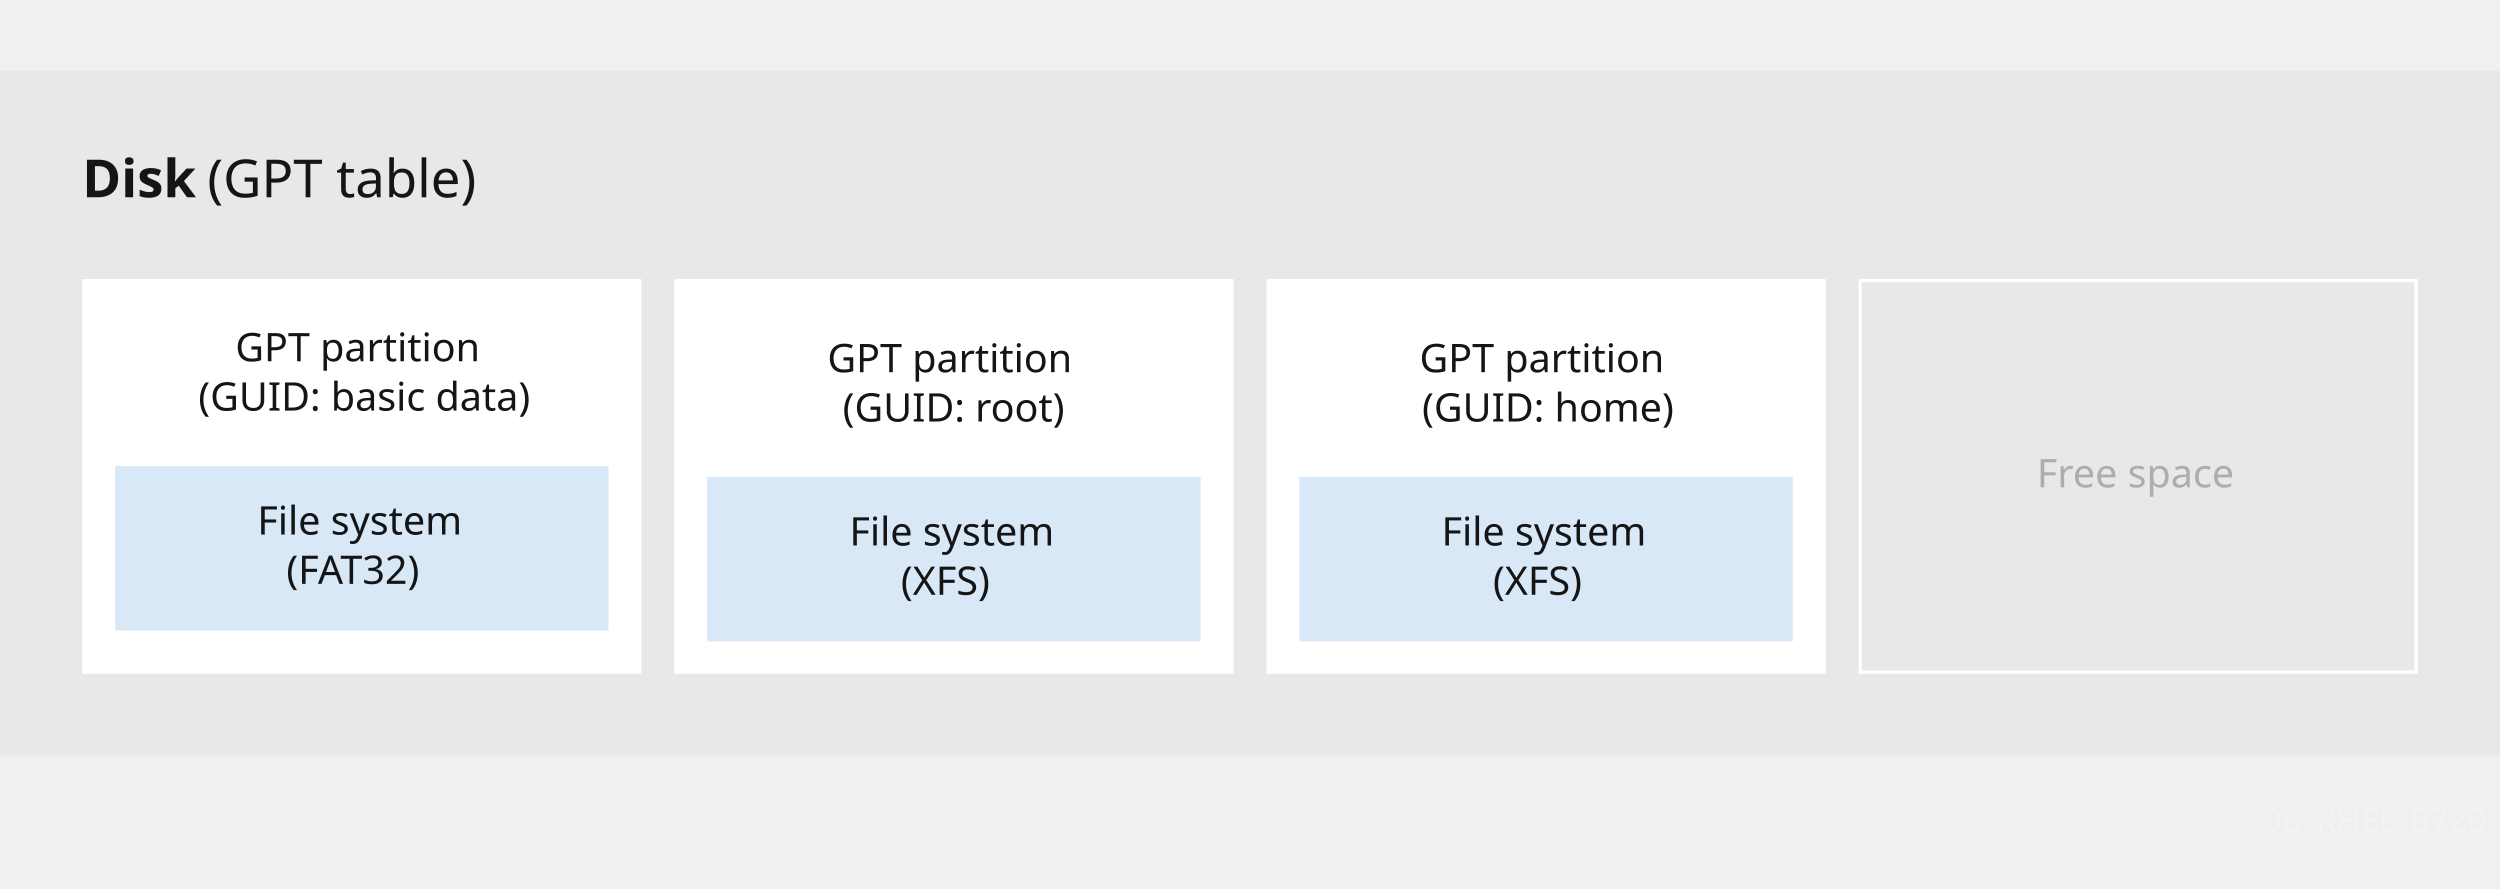
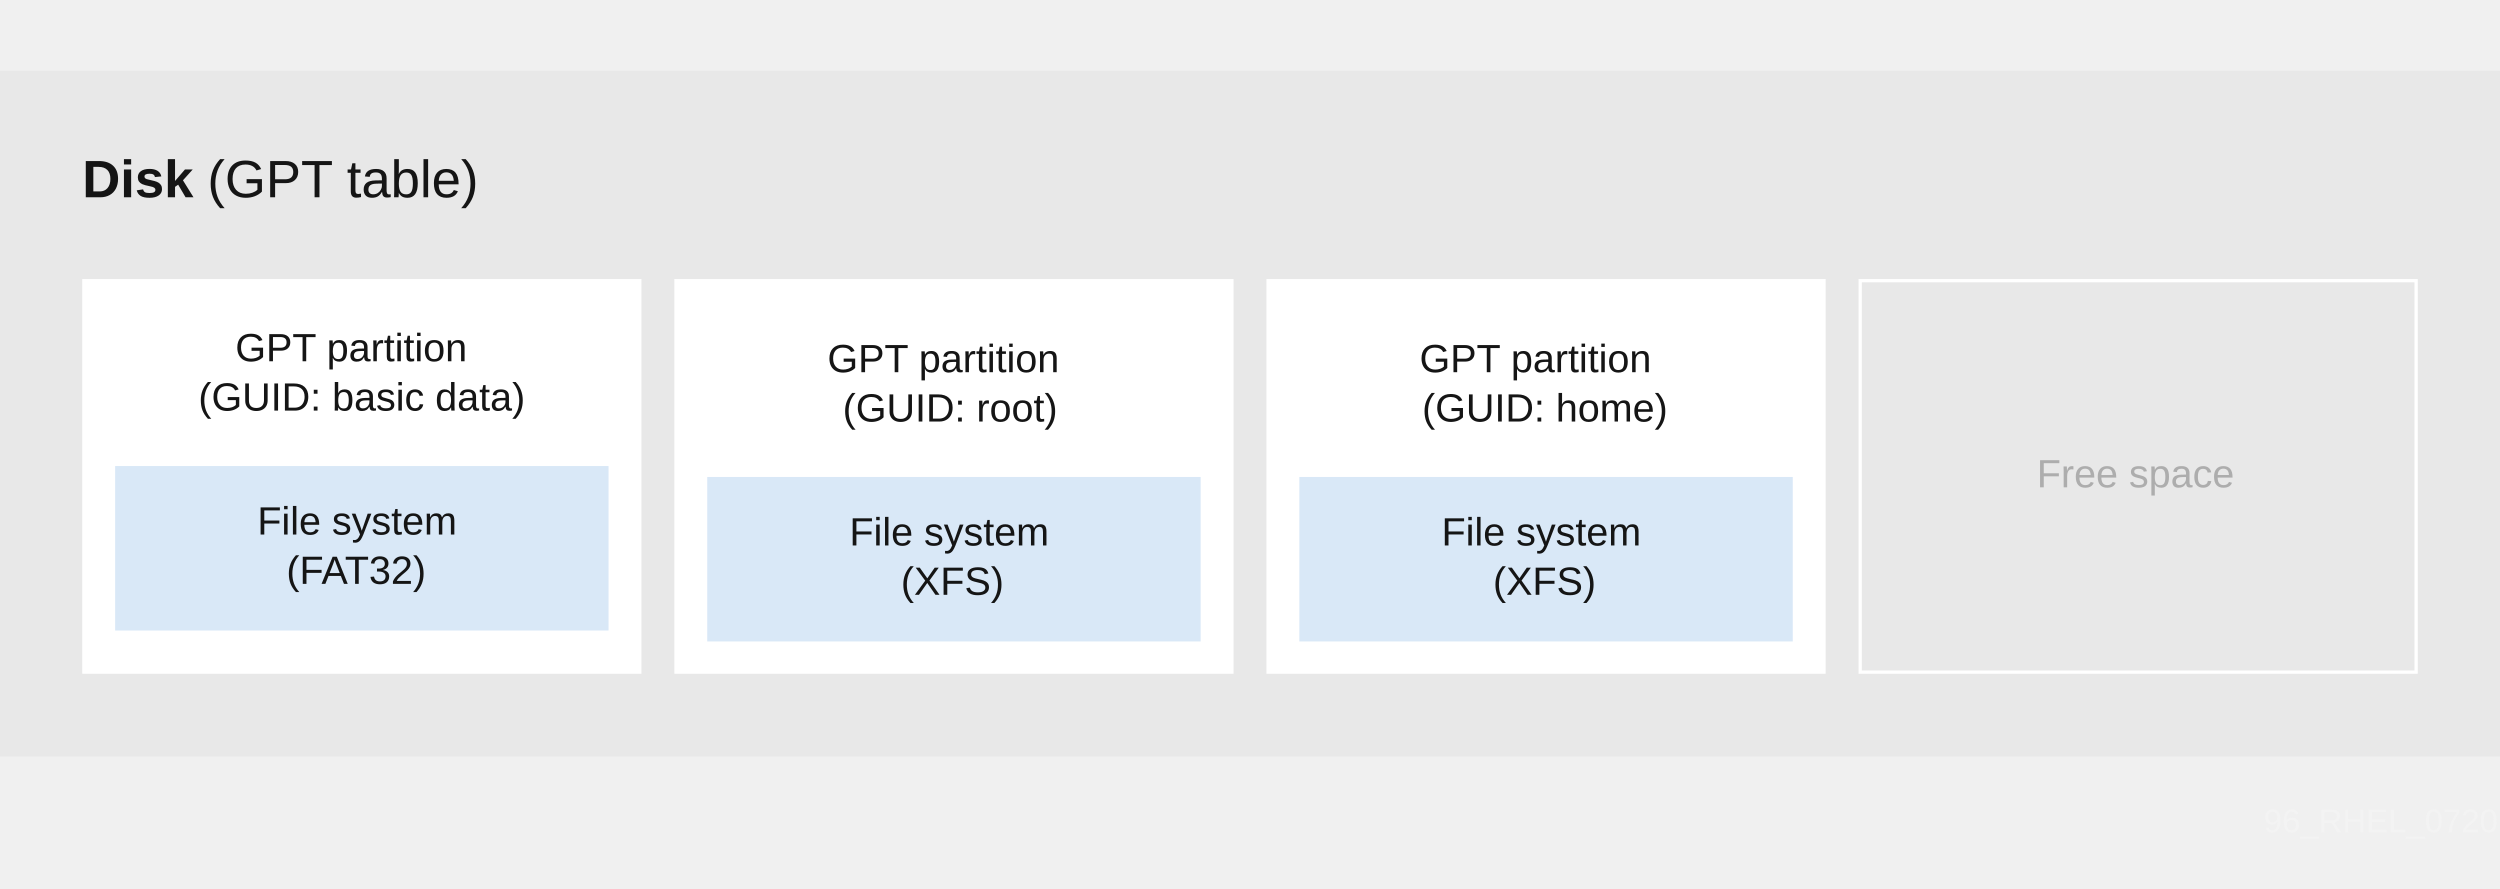
<svg xmlns="http://www.w3.org/2000/svg" id="f2e4fed1-6713-468f-a19b-83ddb2bdf441" data-name="artwork" width="760" height="270">
  <defs>
-     <style>.e192677a-56a0-4641-b37d-9abe8d398ba7{fill:#151515}.f695b91a-848e-45b3-b00b-d469293f7bf6{font-family:RedHatText-Regular,Red Hat Text;font-weight:400}.e84f2e81-afc1-4577-aea8-bb36bfda382a{fill:#fff}.e192677a-56a0-4641-b37d-9abe8d398ba7{font-size:12px;font-family:RedHatText-Medium,Red Hat Text;font-weight:500}.f1a056e9-dc00-4aad-8a8e-4bac89c51816{fill:#d9e8f7}</style>
+     <style>.e192677a-56a0-4641-b37d-9abe8d398ba7{fill:#151515}.f695b91a-848e-45b3-b00b-d469293f7bf6{font-family:RedHatText,"Red Hat Text",Overpass,"Helvetica Neue",Arial,sans-serif;font-weight:400}.e84f2e81-afc1-4577-aea8-bb36bfda382a{fill:#fff}.e192677a-56a0-4641-b37d-9abe8d398ba7{font-size:12px;font-family:RedHatText,"Red Hat Text",Overpass,"Helvetica Neue",Arial,sans-serif;font-weight:500}.f1a056e9-dc00-4aad-8a8e-4bac89c51816{fill:#d9e8f7}</style>
  </defs>
  <path fill="#e8e8e8" d="M0 21.5h760V230H0z" />
-   <text transform="translate(25 59.972)" fill="#151515" font-size="16" font-family="RedHatText-Bold,Red Hat Text" font-weight="700">Disk <tspan x="38.048" y="0" letter-spacing="0" font-weight="400" font-family="RedHatText-Regular,Red Hat Text">(GPT table)</tspan>
+   <text transform="translate(25 59.972)" fill="#151515" font-size="16" font-family="RedHatText,&quot;Red Hat Text&quot;,Overpass,&quot;Helvetica Neue&quot;,Arial,sans-serif" font-weight="700">Disk <tspan x="38.048" y="0" letter-spacing="0" font-weight="400">(GPT table)</tspan>
  </text>
  <path class="e84f2e81-afc1-4577-aea8-bb36bfda382a" d="M25 84.824h170v120H25z" />
  <text class="e192677a-56a0-4641-b37d-9abe8d398ba7" transform="translate(71.535 109.825)">GPT partition<tspan class="f695b91a-848e-45b3-b00b-d469293f7bf6">
      <tspan x="-11.238" y="15">(GUID: basic data)</tspan>
    </tspan>
  </text>
  <path class="f1a056e9-dc00-4aad-8a8e-4bac89c51816" d="M35 141.676h150v50H35z" />
  <text class="e192677a-56a0-4641-b37d-9abe8d398ba7" transform="translate(78.236 162.5)">File system<tspan class="f695b91a-848e-45b3-b00b-d469293f7bf6">
      <tspan x="8.826" y="15">(FAT32)</tspan>
    </tspan>
  </text>
  <path class="e84f2e81-afc1-4577-aea8-bb36bfda382a" d="M205 84.824h170v120H205z" />
  <text class="e192677a-56a0-4641-b37d-9abe8d398ba7" transform="translate(251.535 113.148)">GPT partition<tspan class="f695b91a-848e-45b3-b00b-d469293f7bf6">
      <tspan x="4.638" y="15">(GUID: root)</tspan>
    </tspan>
  </text>
  <path class="f1a056e9-dc00-4aad-8a8e-4bac89c51816" d="M215 145h150v50H215z" />
  <text class="e192677a-56a0-4641-b37d-9abe8d398ba7" transform="translate(258.236 165.824)">File system<tspan class="f695b91a-848e-45b3-b00b-d469293f7bf6">
      <tspan x="15.63" y="15">(XFS)</tspan>
    </tspan>
  </text>
  <path class="e84f2e81-afc1-4577-aea8-bb36bfda382a" d="M385 84.824h170v120H385z" />
  <text class="e192677a-56a0-4641-b37d-9abe8d398ba7" transform="translate(431.535 113.148)">GPT partition<tspan class="f695b91a-848e-45b3-b00b-d469293f7bf6">
      <tspan x=".779" y="15">(GUID: home)</tspan>
    </tspan>
  </text>
  <path class="f1a056e9-dc00-4aad-8a8e-4bac89c51816" d="M395 145h150v50H395z" />
  <text class="e192677a-56a0-4641-b37d-9abe8d398ba7" transform="translate(438.236 165.824)">File system<tspan class="f695b91a-848e-45b3-b00b-d469293f7bf6">
      <tspan x="15.63" y="15">(XFS)</tspan>
    </tspan>
  </text>
  <path class="e84f2e81-afc1-4577-aea8-bb36bfda382a" d="M734 85.824v118H566v-118h168m1-1H565v120h170v-120z" />
-   <text transform="translate(619.196 148.148)" fill="#adadad" font-size="12" font-family="RedHatText-Medium,Red Hat Text" font-weight="500">Free space</text>
+   <text transform="translate(619.196 148.148)" fill="#adadad" font-size="12" font-family="RedHatText,&quot;Red Hat Text&quot;,Overpass,&quot;Helvetica Neue&quot;,Arial,sans-serif" font-weight="500">Free space</text>
  <g>
-     <text transform="translate(688.182 253.017)" font-size="10" fill="#f3f3f3" font-family="RedHatText-Regular,Red Hat Text">96_RHEL_0720</text>
+     <text transform="translate(688.182 253.017)" font-size="10" fill="#f3f3f3" font-family="RedHatText,&quot;Red Hat Text&quot;,Overpass,&quot;Helvetica Neue&quot;,Arial,sans-serif">96_RHEL_0720</text>
    <path fill="none" d="M0 230h760v40H0z" />
  </g>
</svg>
